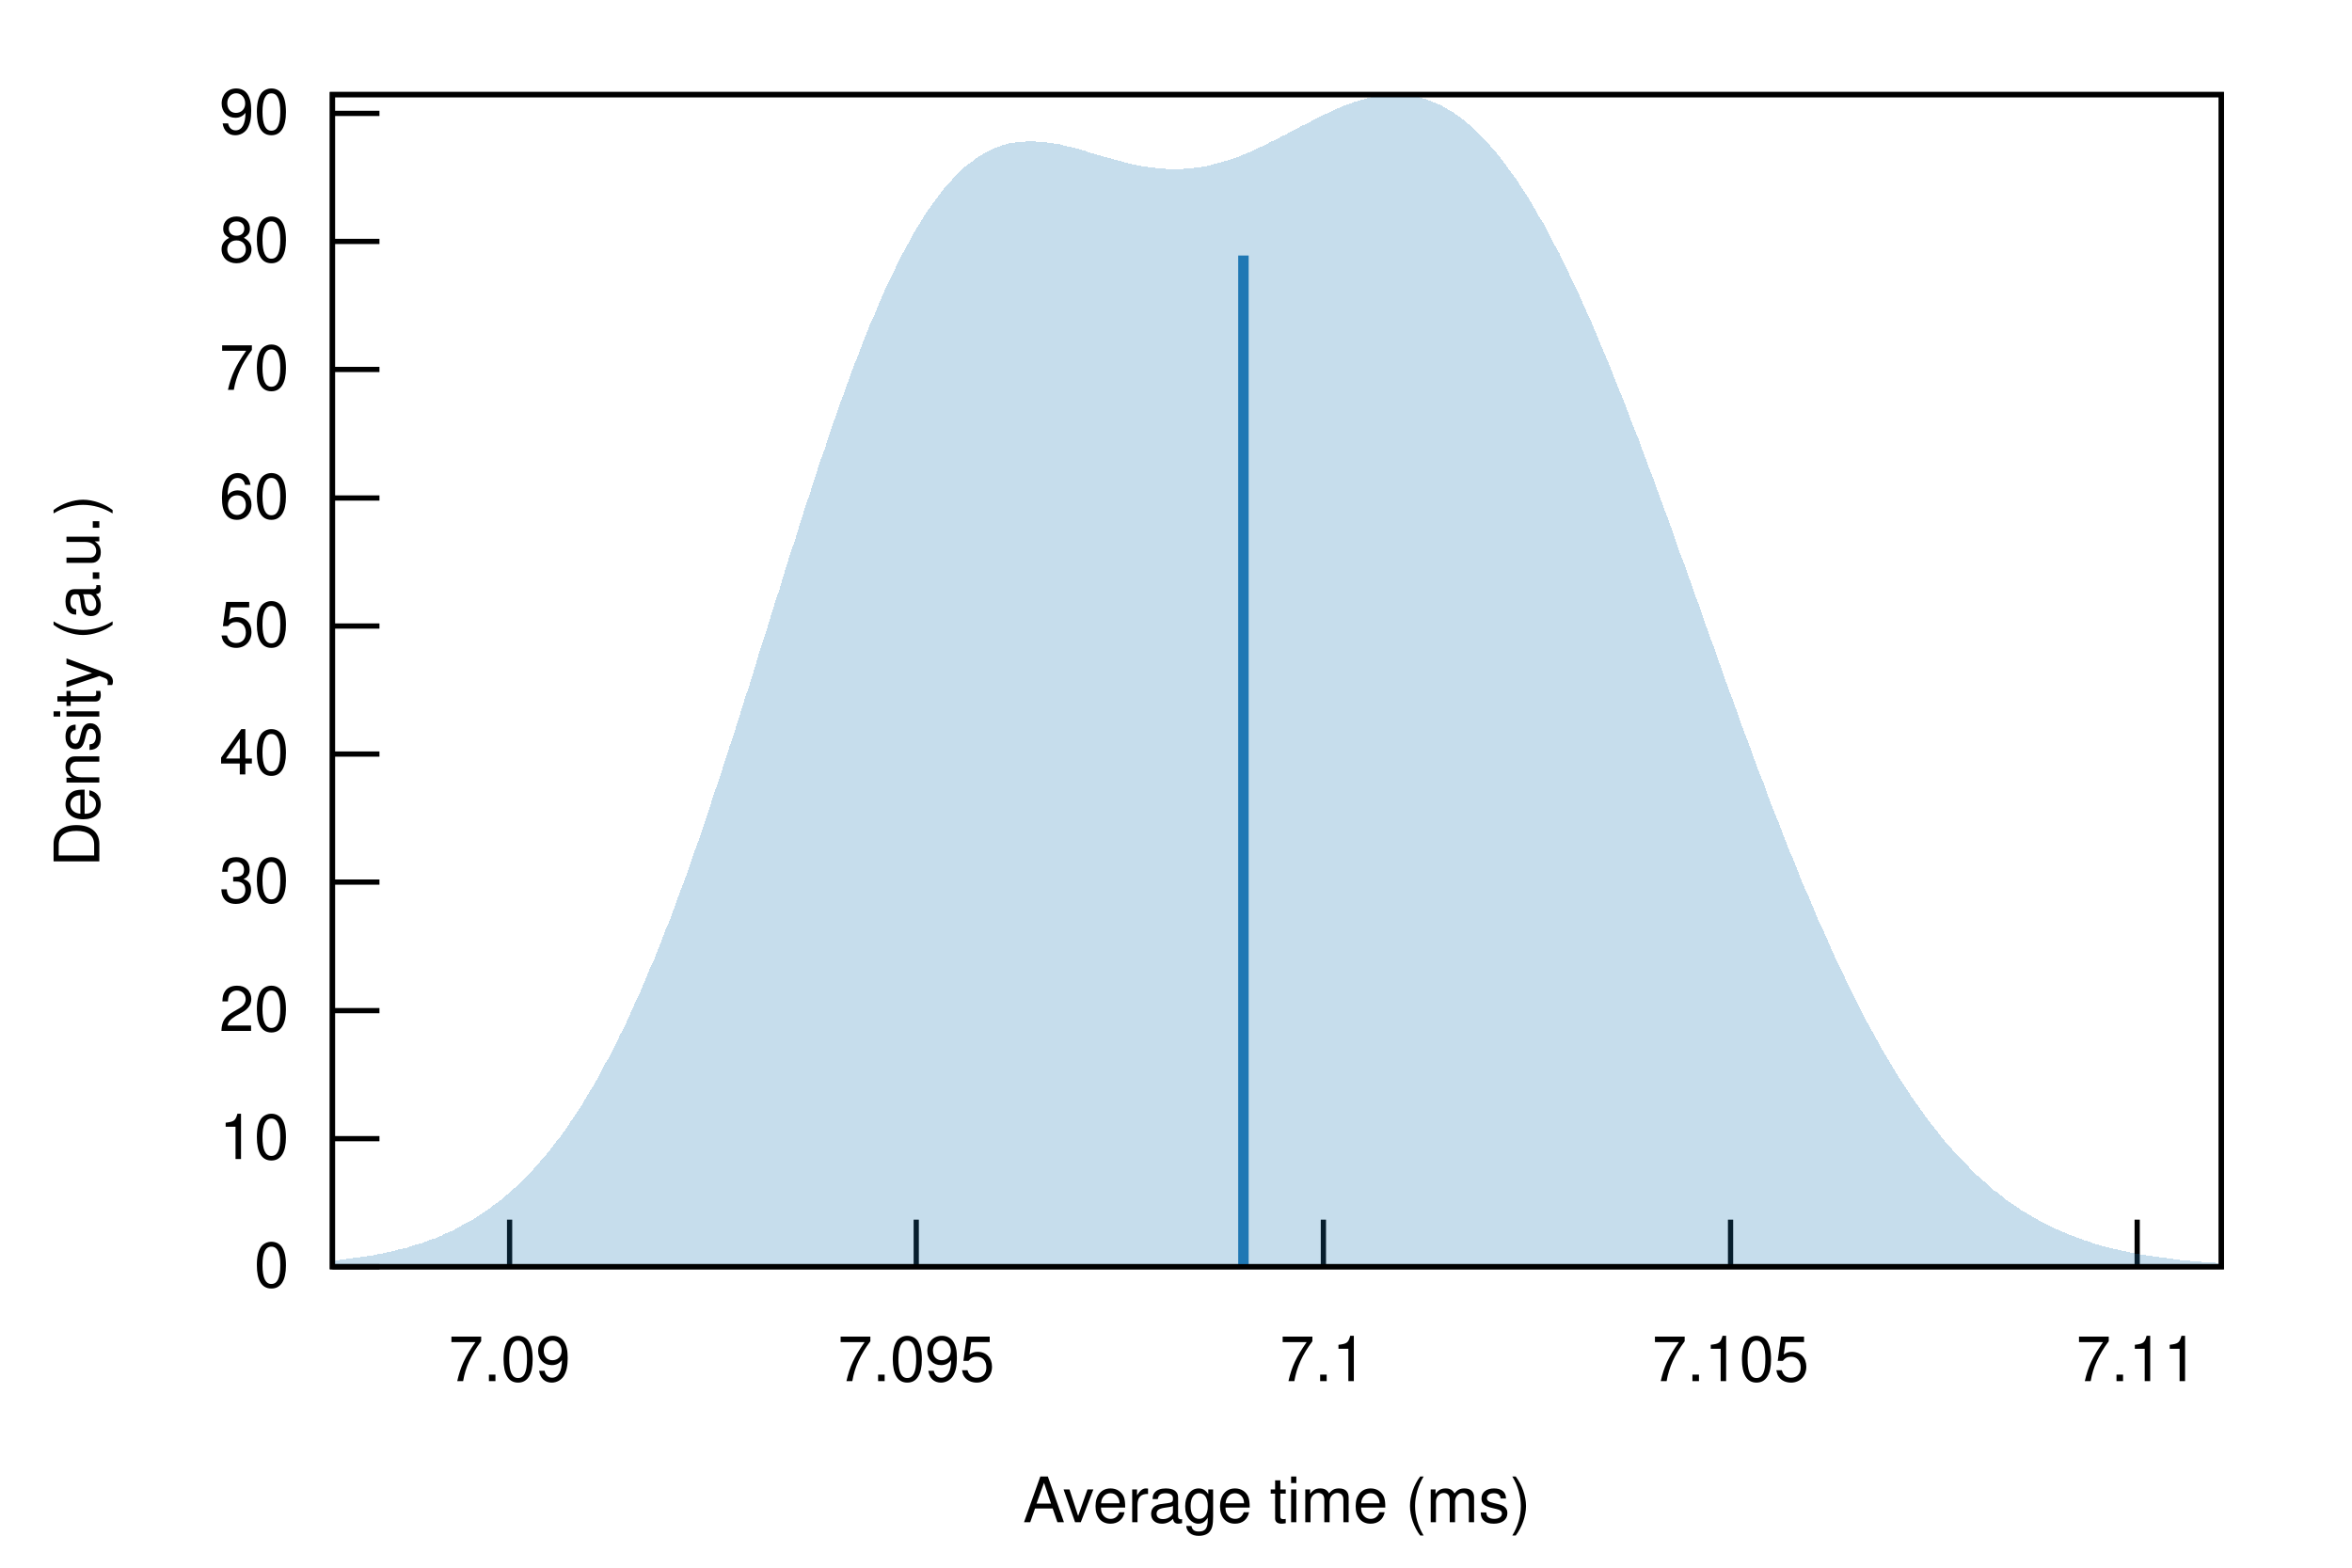
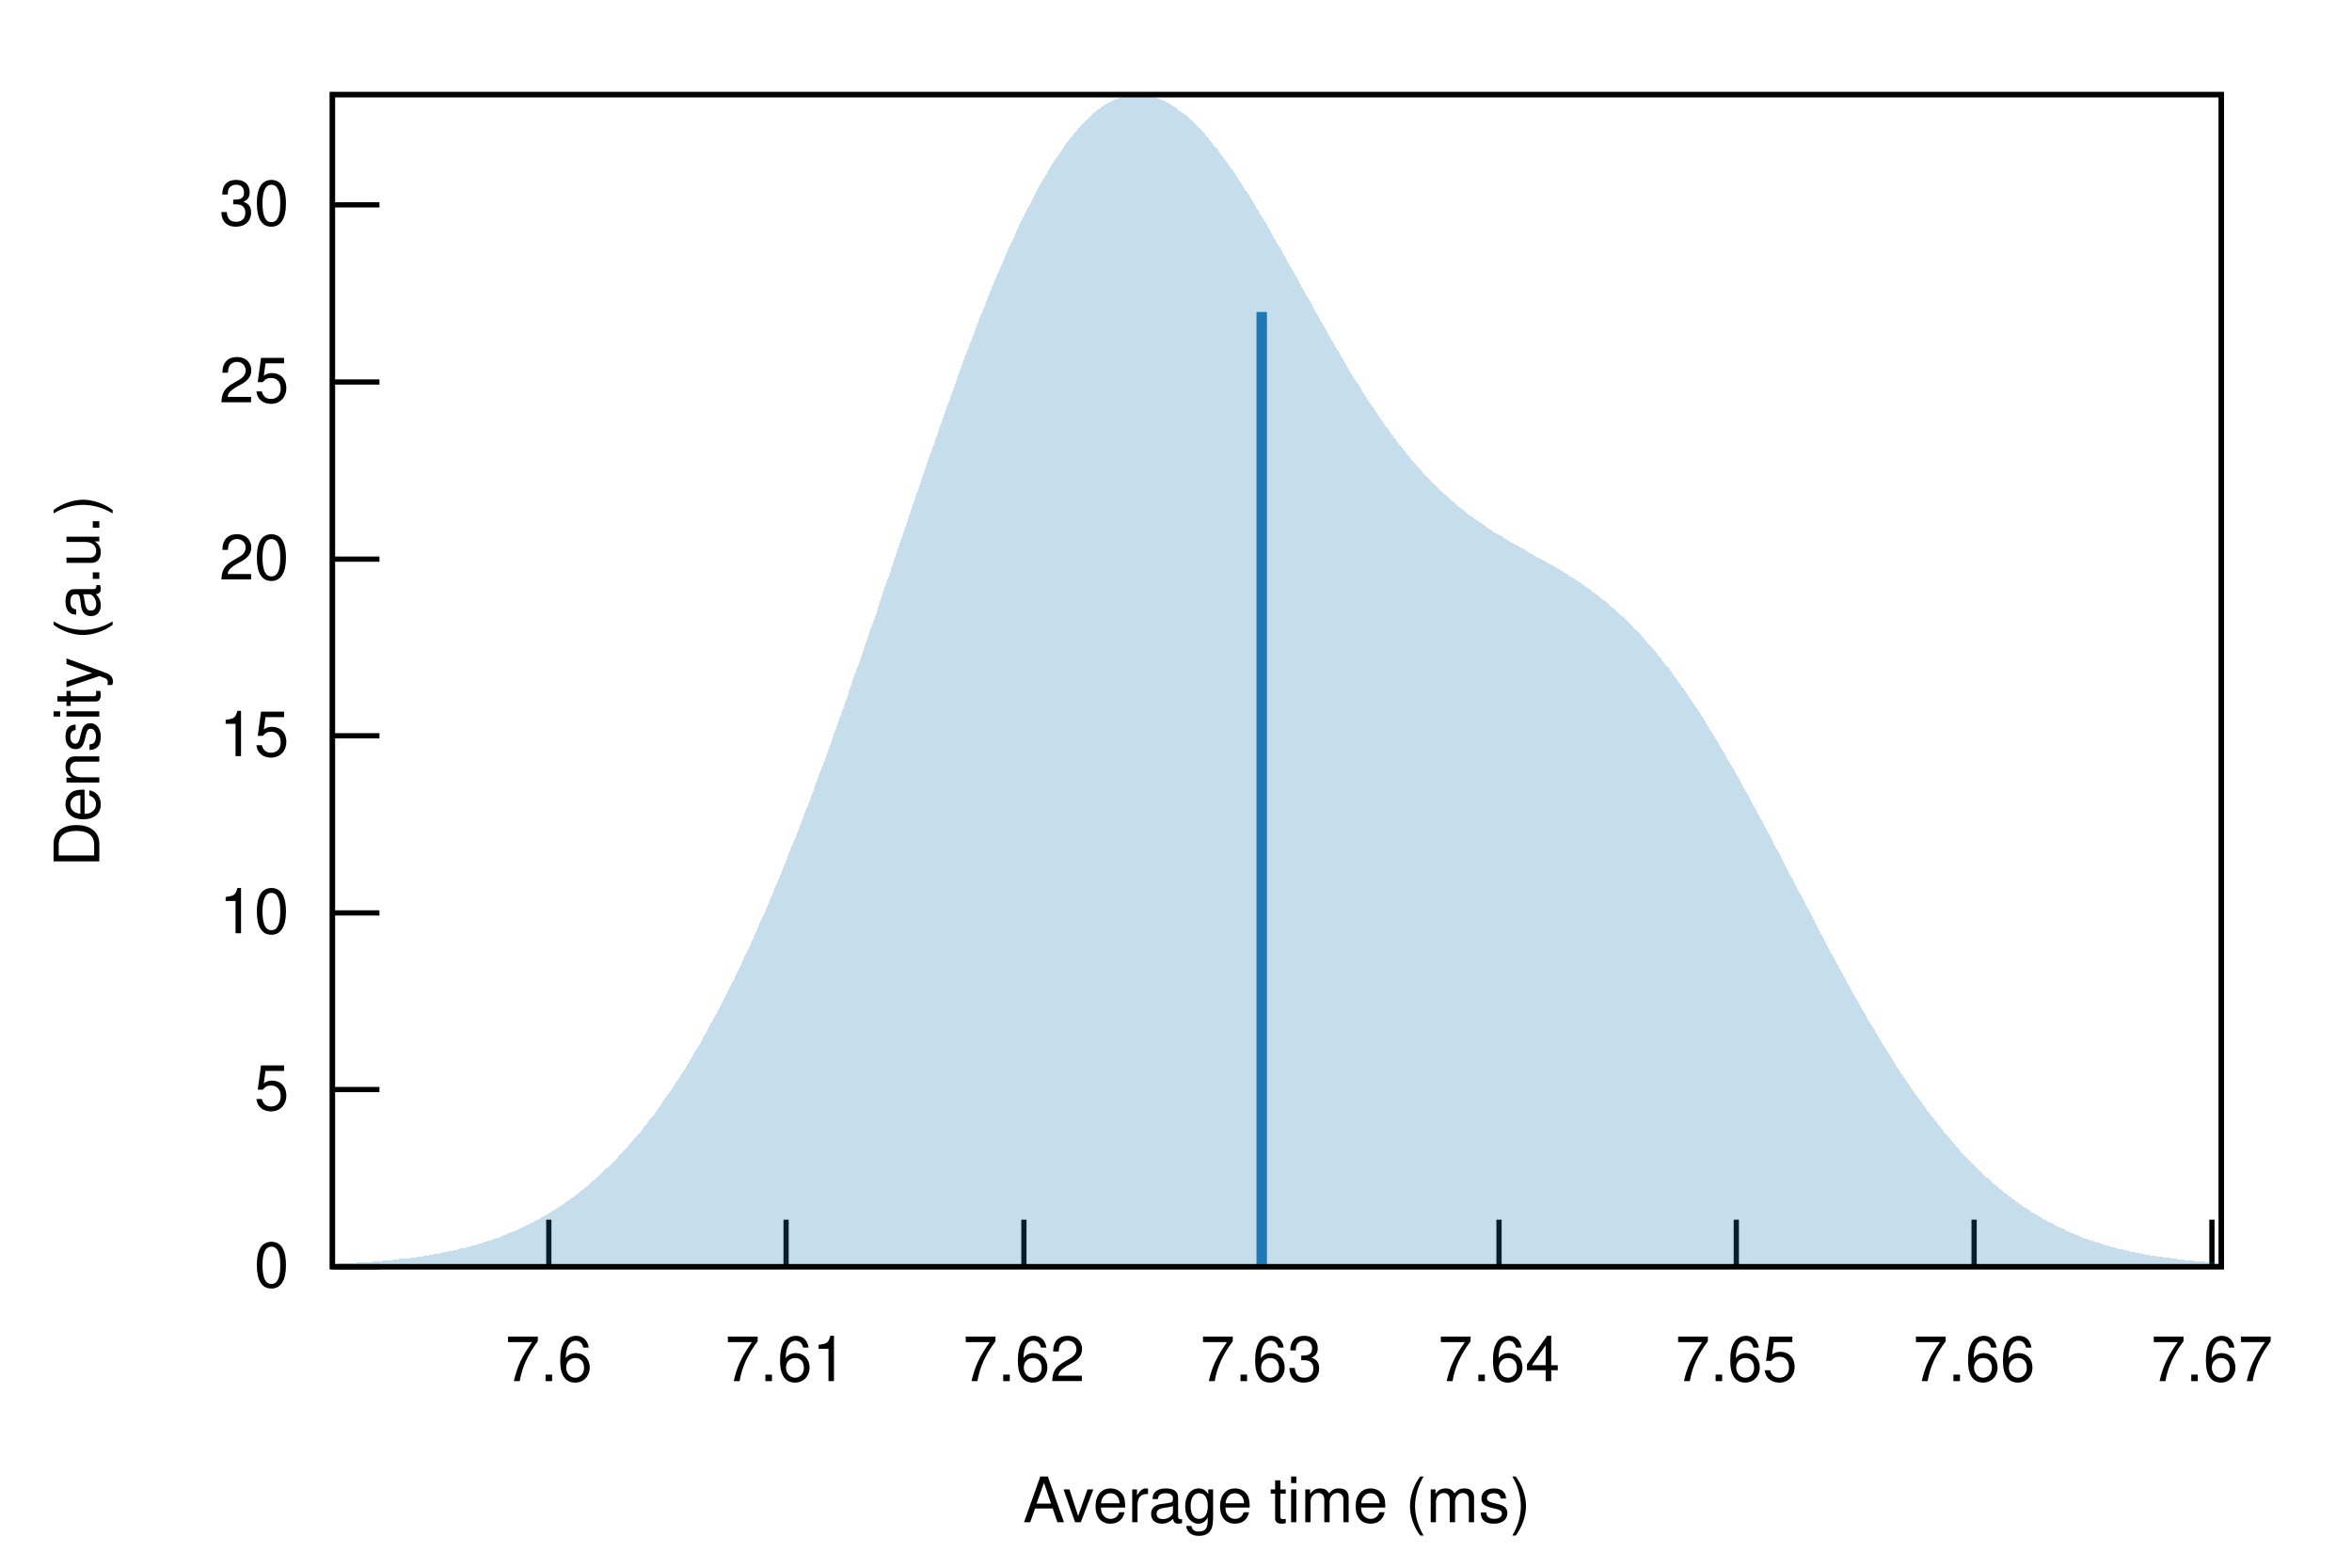
<svg xmlns="http://www.w3.org/2000/svg" xmlns:xlink="http://www.w3.org/1999/xlink" viewBox="0 0 450 300">
  <g id="gnuplot_canvas">
    <rect x="0" y="0" width="450" height="300" fill="none" />
    <defs>
      <circle id="gpDot" r="0.5" stroke-width="0.5" stroke="currentColor" />
      <path id="gpPt0" stroke-width="0.222" stroke="currentColor" d="M-1,0 h2 M0,-1 v2" />
      <path id="gpPt1" stroke-width="0.222" stroke="currentColor" d="M-1,-1 L1,1 M1,-1 L-1,1" />
      <path id="gpPt2" stroke-width="0.222" stroke="currentColor" d="M-1,0 L1,0 M0,-1 L0,1 M-1,-1 L1,1 M-1,1 L1,-1" />
      <rect id="gpPt3" stroke-width="0.222" stroke="currentColor" x="-1" y="-1" width="2" height="2" />
      <rect id="gpPt4" stroke-width="0.222" stroke="currentColor" fill="currentColor" x="-1" y="-1" width="2" height="2" />
      <circle id="gpPt5" stroke-width="0.222" stroke="currentColor" cx="0" cy="0" r="1" />
      <use xlink:href="#gpPt5" id="gpPt6" fill="currentColor" stroke="none" />
      <path id="gpPt7" stroke-width="0.222" stroke="currentColor" d="M0,-1.33 L-1.33,0.67 L1.33,0.67 z" />
      <use xlink:href="#gpPt7" id="gpPt8" fill="currentColor" stroke="none" />
      <use xlink:href="#gpPt7" id="gpPt9" stroke="currentColor" transform="rotate(180)" />
      <use xlink:href="#gpPt9" id="gpPt10" fill="currentColor" stroke="none" />
      <use xlink:href="#gpPt3" id="gpPt11" stroke="currentColor" transform="rotate(45)" />
      <use xlink:href="#gpPt11" id="gpPt12" fill="currentColor" stroke="none" />
      <path id="gpPt13" stroke-width="0.222" stroke="currentColor" d="M0,1.330 L1.265,0.411 L0.782,-1.067 L-0.782,-1.076 L-1.265,0.411 z" />
      <use xlink:href="#gpPt13" id="gpPt14" fill="currentColor" stroke="none" />
      <filter id="textbox" filterUnits="objectBoundingBox" x="0" y="0" height="1" width="1">
        <feFlood flood-color="white" flood-opacity="1" result="bgnd" />
        <feComposite in="SourceGraphic" in2="bgnd" operator="atop" />
      </filter>
      <filter id="greybox" filterUnits="objectBoundingBox" x="0" y="0" height="1" width="1">
        <feFlood flood-color="lightgrey" flood-opacity="1" result="grey" />
        <feComposite in="SourceGraphic" in2="grey" operator="atop" />
      </filter>
    </defs>
    <g fill="none" color="white" stroke="currentColor" stroke-width="1.00" stroke-linecap="butt" stroke-linejoin="miter">
</g>
    <g fill="none" color="black" stroke="currentColor" stroke-width="1.00" stroke-linecap="butt" stroke-linejoin="miter">
      <path stroke="black" d="M63.6,242.4 L72.6,242.4  " />
      <g transform="translate(55.3,246.3)" stroke="none" fill="black" font-family="Helvetica" font-size="12.00" text-anchor="end">
        <text>
          <tspan font-family="Helvetica"> 0</tspan>
        </text>
      </g>
    </g>
    <g fill="none" color="black" stroke="currentColor" stroke-width="1.00" stroke-linecap="butt" stroke-linejoin="miter">
-       <path stroke="black" d="M63.6,217.9 L72.6,217.9  " />
-       <g transform="translate(55.3,221.8)" stroke="none" fill="black" font-family="Helvetica" font-size="12.00" text-anchor="end">
+       <path stroke="black" d="M63.6,208.5 L72.6,208.5  " />
+       <g transform="translate(55.3,212.4)" stroke="none" fill="black" font-family="Helvetica" font-size="12.00" text-anchor="end">
+         <text>
+           <tspan font-family="Helvetica"> 5</tspan>
+         </text>
+       </g>
+     </g>
+     <g fill="none" color="black" stroke="currentColor" stroke-width="1.00" stroke-linecap="butt" stroke-linejoin="miter">
+       <path stroke="black" d="M63.6,174.7 L72.6,174.7  " />
+       <g transform="translate(55.3,178.6)" stroke="none" fill="black" font-family="Helvetica" font-size="12.00" text-anchor="end">
        <text>
          <tspan font-family="Helvetica"> 10</tspan>
        </text>
      </g>
    </g>
    <g fill="none" color="black" stroke="currentColor" stroke-width="1.00" stroke-linecap="butt" stroke-linejoin="miter">
-       <path stroke="black" d="M63.6,193.4 L72.6,193.4  " />
-       <g transform="translate(55.3,197.3)" stroke="none" fill="black" font-family="Helvetica" font-size="12.00" text-anchor="end">
+       <path stroke="black" d="M63.6,140.8 L72.6,140.8  " />
+       <g transform="translate(55.3,144.7)" stroke="none" fill="black" font-family="Helvetica" font-size="12.00" text-anchor="end">
+         <text>
+           <tspan font-family="Helvetica"> 15</tspan>
+         </text>
+       </g>
+     </g>
+     <g fill="none" color="black" stroke="currentColor" stroke-width="1.00" stroke-linecap="butt" stroke-linejoin="miter">
+       <path stroke="black" d="M63.6,107.0 L72.6,107.0  " />
+       <g transform="translate(55.3,110.9)" stroke="none" fill="black" font-family="Helvetica" font-size="12.00" text-anchor="end">
        <text>
          <tspan font-family="Helvetica"> 20</tspan>
        </text>
      </g>
    </g>
    <g fill="none" color="black" stroke="currentColor" stroke-width="1.00" stroke-linecap="butt" stroke-linejoin="miter">
-       <path stroke="black" d="M63.6,168.8 L72.6,168.8  " />
-       <g transform="translate(55.3,172.7)" stroke="none" fill="black" font-family="Helvetica" font-size="12.00" text-anchor="end">
+       <path stroke="black" d="M63.6,73.1 L72.6,73.1  " />
+       <g transform="translate(55.3,77.0)" stroke="none" fill="black" font-family="Helvetica" font-size="12.00" text-anchor="end">
+         <text>
+           <tspan font-family="Helvetica"> 25</tspan>
+         </text>
+       </g>
+     </g>
+     <g fill="none" color="black" stroke="currentColor" stroke-width="1.00" stroke-linecap="butt" stroke-linejoin="miter">
+       <path stroke="black" d="M63.6,39.2 L72.6,39.2  " />
+       <g transform="translate(55.3,43.1)" stroke="none" fill="black" font-family="Helvetica" font-size="12.00" text-anchor="end">
        <text>
          <tspan font-family="Helvetica"> 30</tspan>
        </text>
      </g>
    </g>
    <g fill="none" color="black" stroke="currentColor" stroke-width="1.00" stroke-linecap="butt" stroke-linejoin="miter">
-       <path stroke="black" d="M63.6,144.3 L72.6,144.3  " />
-       <g transform="translate(55.3,148.2)" stroke="none" fill="black" font-family="Helvetica" font-size="12.00" text-anchor="end">
+       <path stroke="black" d="M105.0,242.4 L105.0,233.4  " />
+       <g transform="translate(105.0,264.3)" stroke="none" fill="black" font-family="Helvetica" font-size="12.00" text-anchor="middle">
        <text>
-           <tspan font-family="Helvetica"> 40</tspan>
+           <tspan font-family="Helvetica"> 7.6</tspan>
        </text>
      </g>
    </g>
    <g fill="none" color="black" stroke="currentColor" stroke-width="1.00" stroke-linecap="butt" stroke-linejoin="miter">
-       <path stroke="black" d="M63.6,119.8 L72.6,119.8  " />
-       <g transform="translate(55.3,123.7)" stroke="none" fill="black" font-family="Helvetica" font-size="12.00" text-anchor="end">
+       <path stroke="black" d="M150.4,242.4 L150.4,233.4  " />
+       <g transform="translate(150.4,264.3)" stroke="none" fill="black" font-family="Helvetica" font-size="12.00" text-anchor="middle">
        <text>
-           <tspan font-family="Helvetica"> 50</tspan>
+           <tspan font-family="Helvetica"> 7.61</tspan>
        </text>
      </g>
    </g>
    <g fill="none" color="black" stroke="currentColor" stroke-width="1.00" stroke-linecap="butt" stroke-linejoin="miter">
-       <path stroke="black" d="M63.6,95.3 L72.6,95.3  " />
-       <g transform="translate(55.3,99.2)" stroke="none" fill="black" font-family="Helvetica" font-size="12.00" text-anchor="end">
+       <path stroke="black" d="M195.9,242.4 L195.9,233.4  " />
+       <g transform="translate(195.9,264.3)" stroke="none" fill="black" font-family="Helvetica" font-size="12.00" text-anchor="middle">
        <text>
-           <tspan font-family="Helvetica"> 60</tspan>
+           <tspan font-family="Helvetica"> 7.62</tspan>
        </text>
      </g>
    </g>
    <g fill="none" color="black" stroke="currentColor" stroke-width="1.00" stroke-linecap="butt" stroke-linejoin="miter">
-       <path stroke="black" d="M63.6,70.7 L72.6,70.7  " />
-       <g transform="translate(55.3,74.6)" stroke="none" fill="black" font-family="Helvetica" font-size="12.00" text-anchor="end">
+       <path stroke="black" d="M241.3,242.4 L241.3,233.4  " />
+       <g transform="translate(241.3,264.3)" stroke="none" fill="black" font-family="Helvetica" font-size="12.00" text-anchor="middle">
        <text>
-           <tspan font-family="Helvetica"> 70</tspan>
+           <tspan font-family="Helvetica"> 7.63</tspan>
        </text>
      </g>
    </g>
    <g fill="none" color="black" stroke="currentColor" stroke-width="1.00" stroke-linecap="butt" stroke-linejoin="miter">
-       <path stroke="black" d="M63.6,46.2 L72.6,46.2  " />
-       <g transform="translate(55.3,50.1)" stroke="none" fill="black" font-family="Helvetica" font-size="12.00" text-anchor="end">
+       <path stroke="black" d="M286.8,242.4 L286.8,233.4  " />
+       <g transform="translate(286.8,264.3)" stroke="none" fill="black" font-family="Helvetica" font-size="12.00" text-anchor="middle">
        <text>
-           <tspan font-family="Helvetica"> 80</tspan>
+           <tspan font-family="Helvetica"> 7.64</tspan>
        </text>
      </g>
    </g>
    <g fill="none" color="black" stroke="currentColor" stroke-width="1.00" stroke-linecap="butt" stroke-linejoin="miter">
-       <path stroke="black" d="M63.6,21.7 L72.6,21.7  " />
-       <g transform="translate(55.3,25.6)" stroke="none" fill="black" font-family="Helvetica" font-size="12.00" text-anchor="end">
+       <path stroke="black" d="M332.2,242.4 L332.2,233.4  " />
+       <g transform="translate(332.2,264.3)" stroke="none" fill="black" font-family="Helvetica" font-size="12.00" text-anchor="middle">
        <text>
-           <tspan font-family="Helvetica"> 90</tspan>
+           <tspan font-family="Helvetica"> 7.65</tspan>
        </text>
      </g>
    </g>
    <g fill="none" color="black" stroke="currentColor" stroke-width="1.00" stroke-linecap="butt" stroke-linejoin="miter">
-       <path stroke="black" d="M97.5,242.4 L97.5,233.4  " />
-       <g transform="translate(97.5,264.3)" stroke="none" fill="black" font-family="Helvetica" font-size="12.00" text-anchor="middle">
+       <path stroke="black" d="M377.7,242.4 L377.7,233.4  " />
+       <g transform="translate(377.7,264.3)" stroke="none" fill="black" font-family="Helvetica" font-size="12.00" text-anchor="middle">
        <text>
-           <tspan font-family="Helvetica"> 7.09</tspan>
+           <tspan font-family="Helvetica"> 7.66</tspan>
        </text>
      </g>
    </g>
    <g fill="none" color="black" stroke="currentColor" stroke-width="1.00" stroke-linecap="butt" stroke-linejoin="miter">
-       <path stroke="black" d="M175.3,242.4 L175.3,233.4  " />
-       <g transform="translate(175.3,264.3)" stroke="none" fill="black" font-family="Helvetica" font-size="12.00" text-anchor="middle">
+       <path stroke="black" d="M423.2,242.4 L423.2,233.4  " />
+       <g transform="translate(423.2,264.3)" stroke="none" fill="black" font-family="Helvetica" font-size="12.00" text-anchor="middle">
        <text>
-           <tspan font-family="Helvetica"> 7.095</tspan>
-         </text>
-       </g>
-     </g>
-     <g fill="none" color="black" stroke="currentColor" stroke-width="1.00" stroke-linecap="butt" stroke-linejoin="miter">
-       <path stroke="black" d="M253.2,242.4 L253.2,233.4  " />
-       <g transform="translate(253.2,264.3)" stroke="none" fill="black" font-family="Helvetica" font-size="12.00" text-anchor="middle">
-         <text>
-           <tspan font-family="Helvetica"> 7.1</tspan>
-         </text>
-       </g>
-     </g>
-     <g fill="none" color="black" stroke="currentColor" stroke-width="1.00" stroke-linecap="butt" stroke-linejoin="miter">
-       <path stroke="black" d="M331.1,242.4 L331.1,233.4  " />
-       <g transform="translate(331.1,264.3)" stroke="none" fill="black" font-family="Helvetica" font-size="12.00" text-anchor="middle">
-         <text>
-           <tspan font-family="Helvetica"> 7.105</tspan>
-         </text>
-       </g>
-     </g>
-     <g fill="none" color="black" stroke="currentColor" stroke-width="1.00" stroke-linecap="butt" stroke-linejoin="miter">
-       <path stroke="black" d="M408.9,242.4 L408.9,233.4  " />
-       <g transform="translate(408.9,264.3)" stroke="none" fill="black" font-family="Helvetica" font-size="12.00" text-anchor="middle">
-         <text>
-           <tspan font-family="Helvetica"> 7.11</tspan>
+           <tspan font-family="Helvetica"> 7.67</tspan>
        </text>
      </g>
    </g>
    <g fill="none" color="black" stroke="currentColor" stroke-width="1.00" stroke-linecap="butt" stroke-linejoin="miter">
</g>
    <g fill="none" color="black" stroke="currentColor" stroke-width="1.00" stroke-linecap="butt" stroke-linejoin="miter">
      <path stroke="black" d="M63.6,18.1 L63.6,242.4 L425.0,242.4 L425.0,18.1 L63.6,18.1 Z  " />
    </g>
    <g fill="none" color="black" stroke="currentColor" stroke-width="1.00" stroke-linecap="butt" stroke-linejoin="miter">
      <g transform="translate(19.0,130.3) rotate(270)" stroke="none" fill="black" font-family="Helvetica" font-size="12.00" text-anchor="middle">
        <text>
          <tspan font-family="Helvetica">Density (a.u.)</tspan>
        </text>
      </g>
    </g>
    <g fill="none" color="black" stroke="currentColor" stroke-width="1.00" stroke-linecap="butt" stroke-linejoin="miter">
      <g transform="translate(244.3,291.3)" stroke="none" fill="black" font-family="Helvetica" font-size="12.00" text-anchor="middle">
        <text>
          <tspan font-family="Helvetica">Average time (ms)</tspan>
        </text>
      </g>
    </g>
    <g fill="none" color="black" stroke="currentColor" stroke-width="1.00" stroke-linecap="butt" stroke-linejoin="miter">
</g>
    <g id="gnuplot_plot_1">
      <g fill="none" color="black" stroke="currentColor" stroke-width="1.00" stroke-linecap="butt" stroke-linejoin="miter">
        <g stroke="none" shape-rendering="crispEdges">
-           <polygon fill="rgb( 31, 120, 180)" fill-opacity="0.25" points="63.6,241.2 64.3,241.2 65.0,241.1 65.8,241.0 66.5,240.9 67.2,240.8 67.9,240.7 68.7,240.6 69.4,240.5 70.1,240.4 70.8,240.3 71.6,240.2 72.3,240.0 73.0,239.9 73.7,239.7 74.5,239.6 75.2,239.4 75.9,239.2 76.6,239.0 77.4,238.9 78.1,238.7 78.8,238.4 79.5,238.2 80.3,238.0 81.0,237.8 81.7,237.5 82.4,237.2 83.2,237.0 83.9,236.7 84.6,236.4 85.3,236.0 86.1,235.7 86.8,235.4 87.5,235.0 88.2,234.6 88.9,234.2 89.7,233.8 90.4,233.4 91.1,233.0 91.8,232.5 92.6,232.0 93.3,231.5 94.0,231.0 94.7,230.4 95.5,229.9 96.2,229.3 96.9,228.7 97.6,228.1 98.4,227.4 99.1,226.8 99.8,226.1 100.5,225.3 101.3,224.6 102.0,223.8 102.7,223.0 103.4,222.2 104.2,221.3 104.9,220.5 105.6,219.6 106.3,218.6 107.1,217.7 107.8,216.7 108.5,215.7 109.2,214.6 110.0,213.5 110.7,212.4 111.4,211.3 112.1,210.1 112.8,208.9 113.6,207.7 114.3,206.4 115.0,205.1 115.7,203.7 116.5,202.4 117.2,201.0 117.9,199.6 118.6,198.1 119.4,196.6 120.1,195.1 120.8,193.5 121.5,191.9 122.3,190.3 123.0,188.6 123.7,186.9 124.4,185.2 125.2,183.5 125.9,181.7 126.6,179.9 127.3,178.0 128.1,176.2 128.8,174.3 129.5,172.3 130.2,170.4 131.0,168.4 131.7,166.4 132.4,164.3 133.1,162.3 133.9,160.2 134.6,158.1 135.3,155.9 136.0,153.8 136.7,151.6 137.5,149.4 138.2,147.2 138.9,145.0 139.6,142.8 140.4,140.5 141.1,138.2 141.8,136.0 142.5,133.7 143.3,131.4 144.0,129.1 144.7,126.8 145.4,124.4 146.2,122.1 146.9,119.8 147.6,117.5 148.3,115.2 149.1,112.9 149.8,110.5 150.5,108.2 151.2,105.9 152.0,103.7 152.7,101.4 153.4,99.1 154.1,96.9 154.9,94.6 155.6,92.4 156.3,90.2 157.0,88.0 157.8,85.9 158.5,83.7 159.2,81.6 159.9,79.6 160.6,77.5 161.4,75.5 162.1,73.5 162.8,71.5 163.5,69.6 164.3,67.7 165.0,65.8 165.7,64.0 166.4,62.2 167.2,60.5 167.9,58.8 168.6,57.1 169.3,55.5 170.1,53.9 170.8,52.4 171.5,50.9 172.2,49.4 173.0,48.0 173.7,46.7 174.4,45.4 175.1,44.1 175.9,42.9 176.6,41.7 177.3,40.6 178.0,39.6 178.8,38.5 179.5,37.6 180.2,36.6 180.9,35.7 181.7,34.9 182.4,34.1 183.1,33.4 183.8,32.7 184.5,32.0 185.3,31.4 186.0,30.9 186.7,30.3 187.4,29.9 188.2,29.4 188.9,29.0 189.6,28.7 190.3,28.3 191.1,28.1 191.8,27.8 192.5,27.6 193.2,27.4 194.0,27.3 194.7,27.2 195.4,27.1 196.1,27.1 196.9,27.0 197.6,27.0 198.3,27.1 199.0,27.1 199.8,27.2 200.5,27.3 201.2,27.4 201.9,27.5 202.7,27.6 203.4,27.8 204.1,28.0 204.8,28.1 205.6,28.3 206.3,28.5 207.0,28.7 207.7,28.9 208.4,29.2 209.2,29.4 209.9,29.6 210.6,29.8 211.3,30.0 212.1,30.2 212.8,30.4 213.5,30.6 214.2,30.8 215.0,31.0 215.7,31.2 216.4,31.4 217.1,31.5 217.9,31.7 218.6,31.8 219.3,31.9 220.0,32.0 220.8,32.1 221.5,32.2 222.2,32.3 222.9,32.3 223.7,32.4 224.4,32.4 225.1,32.4 225.8,32.4 226.6,32.3 227.3,32.3 228.0,32.2 228.7,32.1 229.5,32.0 230.2,31.9 230.9,31.8 231.6,31.6 232.3,31.4 233.1,31.2 233.8,31.0 234.5,30.8 235.2,30.6 236.0,30.3 236.7,30.1 237.4,29.8 238.1,29.5 238.9,29.2 239.6,28.9 240.3,28.5 241.0,28.2 241.8,27.9 242.5,27.5 243.2,27.1 243.9,26.8 244.7,26.4 245.4,26.0 246.1,25.7 246.8,25.3 247.6,24.9 248.3,24.5 249.0,24.1 249.7,23.8 250.5,23.4 251.2,23.0 251.9,22.6 252.6,22.3 253.4,21.9 254.1,21.6 254.8,21.3 255.5,20.9 256.3,20.6 257.0,20.3 257.7,20.0 258.4,19.8 259.1,19.5 259.9,19.3 260.6,19.1 261.3,18.9 262.0,18.7 262.8,18.5 263.5,18.4 264.2,18.3 264.9,18.2 265.7,18.1 266.4,18.1 267.1,18.1 267.8,18.1 268.6,18.2 269.3,18.2 270.0,18.3 270.7,18.5 271.5,18.6 272.2,18.8 272.9,19.0 273.6,19.3 274.4,19.6 275.1,19.9 275.8,20.2 276.5,20.6 277.3,21.1 278.0,21.5 278.7,22.0 279.4,22.5 280.2,23.1 280.9,23.7 281.6,24.3 282.3,25.0 283.0,25.7 283.8,26.4 284.5,27.2 285.2,28.0 285.9,28.8 286.7,29.7 287.4,30.6 288.1,31.6 288.8,32.6 289.6,33.6 290.3,34.6 291.0,35.7 291.7,36.8 292.5,38.0 293.2,39.2 293.9,40.4 294.6,41.7 295.4,42.9 296.1,44.3 296.8,45.6 297.5,47.0 298.3,48.4 299.0,49.9 299.7,51.3 300.4,52.8 301.2,54.4 301.9,55.9 302.6,57.5 303.3,59.1 304.1,60.8 304.8,62.4 305.5,64.1 306.2,65.8 306.9,67.5 307.7,69.3 308.4,71.1 309.1,72.9 309.8,74.7 310.6,76.5 311.3,78.4 312.0,80.3 312.7,82.1 313.5,84.0 314.2,86.0 314.9,87.9 315.6,89.8 316.4,91.8 317.1,93.8 317.8,95.7 318.5,97.7 319.3,99.7 320.0,101.7 320.7,103.7 321.4,105.8 322.2,107.8 322.9,109.8 323.6,111.8 324.3,113.9 325.1,115.9 325.8,117.9 326.5,120.0 327.2,122.0 328.0,124.0 328.7,126.1 329.4,128.1 330.1,130.1 330.8,132.1 331.6,134.1 332.3,136.1 333.0,138.1 333.7,140.1 334.5,142.1 335.2,144.0 335.9,146.0 336.6,147.9 337.4,149.8 338.1,151.8 338.8,153.7 339.5,155.5 340.3,157.4 341.0,159.3 341.7,161.1 342.4,162.9 343.2,164.7 343.9,166.5 344.6,168.3 345.3,170.0 346.1,171.7 346.8,173.4 347.5,175.1 348.2,176.8 349.0,178.4 349.7,180.0 350.4,181.6 351.1,183.2 351.9,184.8 352.6,186.3 353.3,187.8 354.0,189.3 354.7,190.7 355.5,192.2 356.2,193.6 356.9,195.0 357.6,196.3 358.4,197.7 359.1,199.0 359.8,200.3 360.5,201.5 361.3,202.8 362.0,204.0 362.7,205.2 363.4,206.3 364.2,207.5 364.9,208.6 365.6,209.7 366.3,210.7 367.1,211.8 367.8,212.8 368.5,213.8 369.2,214.7 370.0,215.7 370.7,216.6 371.4,217.5 372.1,218.4 372.9,219.2 373.6,220.1 374.3,220.9 375.0,221.6 375.8,222.4 376.5,223.1 377.2,223.9 377.9,224.6 378.6,225.2 379.4,225.9 380.1,226.5 380.8,227.2 381.5,227.8 382.3,228.3 383.0,228.9 383.7,229.5 384.4,230.0 385.2,230.5 385.9,231.0 386.6,231.5 387.3,231.9 388.1,232.4 388.8,232.8 389.5,233.2 390.2,233.6 391.0,234.0 391.7,234.4 392.4,234.7 393.1,235.1 393.9,235.4 394.6,235.7 395.3,236.0 396.0,236.3 396.8,236.6 397.5,236.9 398.2,237.1 398.9,237.4 399.7,237.6 400.4,237.9 401.1,238.1 401.8,238.3 402.5,238.5 403.3,238.7 404.0,238.9 404.7,239.0 405.4,239.2 406.2,239.4 406.9,239.5 407.6,239.7 408.3,239.8 409.1,240.0 409.8,240.1 410.5,240.2 411.2,240.3 412.0,240.4 412.7,240.5 413.4,240.6 414.1,240.7 414.9,240.8 415.6,240.9 416.3,241.0 417.0,241.1 417.8,241.2 418.5,241.2 419.2,241.3 419.9,241.4 420.7,241.4 421.4,241.5 422.1,241.5 422.8,241.6 423.6,241.6 424.3,241.7 425.0,241.7 425.0,242.4 424.3,242.4 423.6,242.4 422.8,242.4 422.1,242.4 421.4,242.4 420.7,242.4 419.9,242.4 419.2,242.4 418.5,242.4 417.8,242.4 417.0,242.4 416.3,242.4 415.6,242.4 414.9,242.4 414.1,242.4 413.4,242.4 412.7,242.4 412.0,242.4 411.2,242.4 410.5,242.4 409.8,242.4 409.1,242.4 408.3,242.4 407.6,242.4 406.9,242.4 406.2,242.4 405.4,242.4 404.7,242.4 404.0,242.4 403.3,242.4 402.5,242.4 401.8,242.4 401.1,242.4 400.4,242.4 399.7,242.4 398.9,242.4 398.2,242.4 397.5,242.4 396.8,242.4 396.0,242.4 395.3,242.4 394.6,242.4 393.9,242.4 393.1,242.4 392.4,242.4 391.7,242.4 391.0,242.4 390.2,242.4 389.5,242.4 388.8,242.4 388.1,242.4 387.3,242.4 386.6,242.4 385.9,242.4 385.2,242.4 384.4,242.4 383.7,242.4 383.0,242.4 382.3,242.4 381.5,242.4 380.8,242.4 380.1,242.4 379.4,242.4 378.6,242.4 377.9,242.4 377.2,242.4 376.5,242.4 375.8,242.4 375.0,242.4 374.3,242.4 373.6,242.4 372.9,242.4 372.1,242.4 371.4,242.4 370.7,242.4 370.0,242.4 369.2,242.4 368.5,242.4 367.8,242.4 367.1,242.4 366.3,242.4 365.6,242.4 364.9,242.4 364.2,242.4 363.4,242.4 362.7,242.4 362.0,242.4 361.3,242.4 360.5,242.4 359.8,242.4 359.1,242.4 358.4,242.4 357.6,242.4 356.9,242.4 356.2,242.4 355.5,242.4 354.7,242.4 354.0,242.4 353.3,242.4 352.6,242.4 351.9,242.4 351.1,242.4 350.4,242.4 349.7,242.4 349.0,242.4 348.2,242.4 347.5,242.4 346.8,242.4 346.1,242.4 345.3,242.4 344.6,242.4 343.9,242.4 343.2,242.4 342.4,242.4 341.7,242.4 341.0,242.4 340.3,242.4 339.5,242.4 338.8,242.4 338.1,242.4 337.4,242.4 336.6,242.4 335.9,242.4 335.2,242.4 334.5,242.4 333.7,242.4 333.0,242.4 332.3,242.4 331.6,242.4 330.8,242.4 330.1,242.4 329.4,242.4 328.7,242.4 328.0,242.4 327.2,242.4 326.5,242.4 325.8,242.4 325.1,242.4 324.3,242.4 323.6,242.4 322.9,242.4 322.2,242.4 321.4,242.4 320.7,242.4 320.0,242.4 319.3,242.4 318.5,242.4 317.8,242.4 317.1,242.4 316.4,242.4 315.6,242.4 314.9,242.4 314.2,242.4 313.5,242.4 312.7,242.4 312.0,242.4 311.3,242.4 310.6,242.4 309.8,242.4 309.1,242.4 308.4,242.4 307.7,242.4 306.9,242.4 306.2,242.4 305.5,242.4 304.8,242.4 304.1,242.4 303.3,242.4 302.6,242.4 301.9,242.4 301.2,242.4 300.4,242.4 299.7,242.4 299.0,242.4 298.3,242.4 297.5,242.4 296.8,242.4 296.1,242.4 295.4,242.4 294.6,242.4 293.9,242.4 293.2,242.4 292.5,242.4 291.7,242.4 291.0,242.4 290.3,242.4 289.6,242.4 288.8,242.4 288.1,242.4 287.4,242.4 286.7,242.4 285.9,242.4 285.2,242.4 284.5,242.4 283.8,242.4 283.0,242.4 282.3,242.4 281.6,242.4 280.9,242.4 280.2,242.4 279.4,242.4 278.7,242.4 278.0,242.4 277.3,242.4 276.5,242.4 275.8,242.4 275.1,242.4 274.4,242.4 273.6,242.4 272.9,242.4 272.2,242.4 271.5,242.4 270.7,242.4 270.0,242.4 269.3,242.4 268.6,242.4 267.8,242.4 267.1,242.4 266.4,242.4 265.7,242.4 264.9,242.4 264.2,242.4 263.5,242.4 262.8,242.4 262.0,242.4 261.3,242.4 260.6,242.4 259.9,242.4 259.1,242.4 258.4,242.4 257.7,242.4 257.0,242.4 256.3,242.4 255.5,242.4 254.8,242.4 254.1,242.4 253.4,242.4 252.6,242.4 251.9,242.4 251.2,242.4 250.5,242.4 249.7,242.4 249.0,242.4 248.3,242.4 247.6,242.4 246.8,242.4 246.1,242.4 245.4,242.4 244.7,242.4 243.9,242.4 243.2,242.4 242.5,242.4 241.8,242.4 241.0,242.4 240.3,242.4 239.6,242.4 238.9,242.4 238.1,242.4 237.4,242.4 236.7,242.4 236.0,242.4 235.2,242.4 234.5,242.4 233.8,242.4 233.1,242.4 232.3,242.4 231.6,242.4 230.9,242.4 230.2,242.4 229.5,242.4 228.7,242.4 228.0,242.4 227.3,242.4 226.6,242.4 225.8,242.4 225.1,242.4 224.4,242.4 223.7,242.4 222.9,242.4 222.2,242.4 221.5,242.4 220.8,242.4 220.0,242.4 219.3,242.4 218.6,242.4 217.9,242.4 217.1,242.4 216.4,242.4 215.7,242.4 215.0,242.4 214.2,242.4 213.5,242.4 212.8,242.4 212.1,242.4 211.3,242.4 210.6,242.4 209.9,242.4 209.2,242.4 208.4,242.4 207.7,242.4 207.0,242.4 206.3,242.4 205.6,242.4 204.8,242.4 204.1,242.4 203.4,242.4 202.7,242.4 201.9,242.4 201.2,242.4 200.5,242.4 199.8,242.4 199.0,242.4 198.3,242.4 197.6,242.4 196.9,242.4 196.1,242.4 195.4,242.4 194.7,242.4 194.0,242.4 193.2,242.4 192.5,242.4 191.8,242.4 191.1,242.4 190.3,242.4 189.6,242.4 188.9,242.4 188.2,242.4 187.4,242.4 186.7,242.4 186.0,242.4 185.3,242.4 184.5,242.4 183.8,242.4 183.1,242.4 182.4,242.4 181.7,242.4 180.9,242.4 180.2,242.4 179.5,242.4 178.8,242.4 178.0,242.4 177.3,242.4 176.6,242.4 175.9,242.4 175.1,242.4 174.4,242.4 173.7,242.4 173.0,242.4 172.2,242.4 171.5,242.4 170.8,242.4 170.1,242.4 169.3,242.4 168.6,242.4 167.9,242.4 167.2,242.4 166.4,242.4 165.7,242.4 165.0,242.4 164.3,242.4 163.5,242.4 162.8,242.4 162.1,242.4 161.4,242.4 160.6,242.4 159.9,242.4 159.2,242.4 158.5,242.4 157.8,242.4 157.0,242.4 156.3,242.4 155.6,242.4 154.9,242.4 154.1,242.4 153.4,242.4 152.7,242.4 152.0,242.4 151.2,242.4 150.5,242.4 149.8,242.4 149.1,242.4 148.3,242.4 147.6,242.4 146.9,242.4 146.2,242.4 145.4,242.4 144.7,242.4 144.0,242.4 143.3,242.4 142.5,242.4 141.8,242.4 141.1,242.4 140.4,242.4 139.6,242.4 138.9,242.4 138.2,242.4 137.5,242.4 136.7,242.4 136.0,242.4 135.3,242.4 134.6,242.4 133.9,242.4 133.1,242.4 132.4,242.4 131.7,242.4 131.0,242.4 130.2,242.4 129.5,242.4 128.8,242.4 128.1,242.4 127.3,242.4 126.6,242.4 125.9,242.4 125.2,242.4 124.4,242.4 123.7,242.4 123.0,242.4 122.3,242.4 121.5,242.4 120.8,242.4 120.1,242.4 119.4,242.4 118.6,242.4 117.9,242.4 117.2,242.4 116.5,242.4 115.7,242.4 115.0,242.4 114.3,242.4 113.6,242.4 112.8,242.4 112.1,242.4 111.4,242.4 110.7,242.4 110.0,242.4 109.2,242.4 108.5,242.4 107.8,242.4 107.1,242.4 106.3,242.4 105.6,242.4 104.9,242.4 104.2,242.4 103.4,242.4 102.7,242.4 102.0,242.4 101.3,242.4 100.5,242.4 99.8,242.4 99.1,242.4 98.4,242.4 97.6,242.4 96.9,242.4 96.2,242.4 95.5,242.4 94.7,242.4 94.0,242.4 93.3,242.4 92.6,242.4 91.8,242.4 91.1,242.4 90.4,242.4 89.7,242.4 88.9,242.4 88.2,242.4 87.5,242.4 86.8,242.4 86.1,242.4 85.3,242.4 84.6,242.4 83.9,242.4 83.2,242.4 82.4,242.4 81.7,242.4 81.0,242.4 80.3,242.4 79.5,242.4 78.8,242.4 78.1,242.4 77.4,242.4 76.6,242.4 75.9,242.4 75.2,242.4 74.5,242.4 73.7,242.4 73.0,242.4 72.3,242.4 71.6,242.4 70.8,242.4 70.1,242.4 69.4,242.4 68.7,242.4 67.9,242.4 67.2,242.4 66.5,242.4 65.8,242.4 65.0,242.4 64.3,242.4 63.6,242.4 " />
+           <polygon fill="rgb( 31, 120, 180)" fill-opacity="0.25" points="63.6,241.9 64.3,241.9 65.0,241.8 65.8,241.8 66.5,241.8 67.2,241.7 67.9,241.7 68.7,241.6 69.4,241.6 70.1,241.5 70.8,241.5 71.6,241.4 72.3,241.4 73.0,241.3 73.7,241.2 74.5,241.2 75.2,241.1 75.9,241.0 76.6,240.9 77.4,240.9 78.1,240.8 78.8,240.7 79.5,240.6 80.3,240.5 81.0,240.4 81.7,240.3 82.4,240.1 83.2,240.0 83.9,239.9 84.6,239.7 85.3,239.6 86.1,239.4 86.8,239.3 87.5,239.1 88.2,238.9 88.9,238.8 89.7,238.6 90.4,238.4 91.1,238.2 91.8,238.0 92.6,237.7 93.3,237.5 94.0,237.3 94.7,237.0 95.5,236.8 96.2,236.5 96.9,236.2 97.6,235.9 98.4,235.6 99.1,235.3 99.8,234.9 100.5,234.6 101.3,234.2 102.0,233.9 102.7,233.5 103.4,233.1 104.2,232.7 104.9,232.3 105.6,231.8 106.3,231.4 107.1,230.9 107.8,230.4 108.5,229.9 109.2,229.4 110.0,228.9 110.7,228.3 111.4,227.7 112.1,227.2 112.8,226.5 113.6,225.9 114.3,225.3 115.0,224.6 115.7,223.9 116.5,223.2 117.2,222.5 117.9,221.8 118.6,221.0 119.4,220.2 120.1,219.4 120.8,218.6 121.5,217.7 122.3,216.9 123.0,216.0 123.7,215.1 124.4,214.1 125.2,213.2 125.9,212.2 126.6,211.2 127.3,210.1 128.1,209.1 128.8,208.0 129.5,206.9 130.2,205.8 131.0,204.6 131.7,203.5 132.4,202.3 133.1,201.0 133.9,199.8 134.6,198.5 135.3,197.2 136.0,195.9 136.7,194.6 137.5,193.2 138.2,191.8 138.9,190.4 139.6,188.9 140.4,187.5 141.1,186.0 141.8,184.5 142.5,182.9 143.3,181.4 144.0,179.8 144.7,178.2 145.4,176.5 146.2,174.9 146.9,173.2 147.6,171.5 148.3,169.8 149.1,168.0 149.8,166.2 150.5,164.5 151.2,162.6 152.0,160.8 152.7,159.0 153.4,157.1 154.1,155.2 154.9,153.3 155.6,151.4 156.3,149.4 157.0,147.5 157.8,145.5 158.5,143.5 159.2,141.5 159.9,139.5 160.6,137.5 161.4,135.4 162.1,133.4 162.8,131.3 163.5,129.2 164.3,127.1 165.0,125.0 165.7,122.9 166.4,120.8 167.2,118.7 167.9,116.6 168.6,114.4 169.3,112.3 170.1,110.2 170.8,108.0 171.5,105.9 172.2,103.8 173.0,101.6 173.7,99.5 174.4,97.4 175.1,95.2 175.9,93.1 176.6,91.0 177.3,88.9 178.0,86.8 178.8,84.7 179.5,82.6 180.2,80.6 180.9,78.5 181.7,76.5 182.4,74.5 183.1,72.5 183.8,70.5 184.5,68.5 185.3,66.6 186.0,64.7 186.7,62.8 187.4,60.9 188.2,59.1 188.9,57.2 189.6,55.5 190.3,53.7 191.1,52.0 191.8,50.3 192.5,48.6 193.2,47.0 194.0,45.4 194.7,43.8 195.4,42.3 196.1,40.8 196.9,39.4 197.6,38.0 198.3,36.6 199.0,35.3 199.8,34.0 200.5,32.8 201.2,31.6 201.9,30.5 202.7,29.4 203.4,28.3 204.1,27.3 204.8,26.4 205.6,25.5 206.3,24.6 207.0,23.8 207.7,23.1 208.4,22.4 209.2,21.7 209.9,21.1 210.6,20.6 211.3,20.1 212.1,19.7 212.8,19.3 213.5,19.0 214.2,18.7 215.0,18.5 215.7,18.3 216.4,18.2 217.1,18.1 217.9,18.1 218.6,18.1 219.3,18.2 220.0,18.4 220.8,18.6 221.5,18.8 222.2,19.1 222.9,19.4 223.7,19.8 224.4,20.3 225.1,20.7 225.8,21.3 226.6,21.8 227.3,22.4 228.0,23.1 228.7,23.8 229.5,24.5 230.2,25.3 230.9,26.1 231.6,27.0 232.3,27.9 233.1,28.8 233.8,29.8 234.5,30.7 235.2,31.8 236.0,32.8 236.7,33.9 237.4,35.0 238.1,36.1 238.9,37.2 239.6,38.4 240.3,39.6 241.0,40.8 241.8,42.0 242.5,43.3 243.2,44.5 243.9,45.8 244.7,47.1 245.4,48.3 246.1,49.6 246.8,50.9 247.6,52.2 248.3,53.5 249.0,54.8 249.7,56.1 250.5,57.4 251.2,58.7 251.9,60.0 252.6,61.3 253.4,62.6 254.1,63.9 254.8,65.1 255.5,66.4 256.3,67.6 257.0,68.9 257.7,70.1 258.4,71.3 259.1,72.5 259.9,73.6 260.6,74.8 261.3,75.9 262.0,77.0 262.8,78.1 263.5,79.2 264.2,80.2 264.9,81.3 265.7,82.3 266.4,83.3 267.1,84.2 267.8,85.2 268.6,86.1 269.3,87.0 270.0,87.9 270.7,88.7 271.5,89.6 272.2,90.4 272.9,91.1 273.6,91.9 274.4,92.6 275.1,93.4 275.8,94.1 276.5,94.7 277.3,95.4 278.0,96.0 278.7,96.6 279.4,97.2 280.2,97.8 280.9,98.4 281.6,98.9 282.3,99.4 283.0,99.9 283.8,100.4 284.5,100.9 285.2,101.4 285.9,101.9 286.7,102.3 287.4,102.7 288.1,103.2 288.8,103.6 289.6,104.0 290.3,104.4 291.0,104.8 291.7,105.2 292.5,105.7 293.2,106.1 293.9,106.5 294.6,106.9 295.4,107.3 296.1,107.7 296.8,108.1 297.5,108.5 298.3,108.9 299.0,109.4 299.7,109.8 300.4,110.3 301.2,110.7 301.9,111.2 302.6,111.7 303.3,112.2 304.1,112.7 304.8,113.3 305.5,113.8 306.2,114.4 306.9,114.9 307.7,115.5 308.4,116.2 309.1,116.8 309.8,117.5 310.6,118.1 311.3,118.8 312.0,119.5 312.7,120.3 313.5,121.0 314.2,121.8 314.9,122.6 315.6,123.5 316.4,124.3 317.1,125.2 317.8,126.1 318.5,127.0 319.3,127.9 320.0,128.9 320.7,129.9 321.4,130.9 322.2,131.9 322.9,133.0 323.6,134.0 324.3,135.1 325.1,136.2 325.8,137.4 326.5,138.5 327.2,139.7 328.0,140.9 328.7,142.1 329.4,143.3 330.1,144.5 330.8,145.8 331.6,147.0 332.3,148.3 333.0,149.6 333.7,150.9 334.5,152.2 335.2,153.6 335.9,154.9 336.6,156.3 337.4,157.6 338.1,159.0 338.8,160.3 339.5,161.7 340.3,163.1 341.0,164.5 341.7,165.9 342.4,167.3 343.2,168.7 343.9,170.1 344.6,171.4 345.3,172.8 346.1,174.2 346.8,175.6 347.5,177.0 348.2,178.4 349.0,179.7 349.7,181.1 350.4,182.5 351.1,183.8 351.9,185.2 352.6,186.5 353.3,187.8 354.0,189.1 354.7,190.4 355.5,191.7 356.2,193.0 356.9,194.2 357.6,195.5 358.4,196.7 359.1,197.9 359.8,199.1 360.5,200.3 361.3,201.5 362.0,202.6 362.7,203.8 363.4,204.9 364.2,206.0 364.9,207.1 365.6,208.1 366.3,209.2 367.1,210.2 367.8,211.2 368.5,212.2 369.2,213.1 370.0,214.1 370.7,215.0 371.4,215.9 372.1,216.8 372.9,217.7 373.6,218.5 374.3,219.4 375.0,220.2 375.8,221.0 376.5,221.7 377.2,222.5 377.9,223.2 378.6,223.9 379.4,224.6 380.1,225.3 380.8,225.9 381.5,226.6 382.3,227.2 383.0,227.8 383.7,228.4 384.4,228.9 385.2,229.5 385.9,230.0 386.6,230.5 387.3,231.0 388.1,231.5 388.8,232.0 389.5,232.4 390.2,232.8 391.0,233.3 391.7,233.7 392.4,234.0 393.1,234.4 393.9,234.8 394.6,235.1 395.3,235.5 396.0,235.8 396.8,236.1 397.5,236.4 398.2,236.7 398.9,237.0 399.7,237.2 400.4,237.5 401.1,237.7 401.8,237.9 402.5,238.2 403.3,238.4 404.0,238.6 404.7,238.8 405.4,239.0 406.2,239.1 406.9,239.3 407.6,239.5 408.3,239.6 409.1,239.8 409.8,239.9 410.5,240.1 411.2,240.2 412.0,240.3 412.7,240.4 413.4,240.5 414.1,240.6 414.9,240.7 415.6,240.8 416.3,240.9 417.0,241.0 417.8,241.1 418.5,241.2 419.2,241.2 419.9,241.3 420.7,241.4 421.4,241.4 422.1,241.5 422.8,241.5 423.6,241.6 424.3,241.7 425.0,241.7 425.0,242.4 424.3,242.4 423.6,242.4 422.8,242.4 422.1,242.4 421.4,242.4 420.7,242.4 419.9,242.4 419.2,242.4 418.5,242.4 417.8,242.4 417.0,242.4 416.3,242.4 415.6,242.4 414.9,242.4 414.1,242.4 413.4,242.4 412.7,242.4 412.0,242.4 411.2,242.4 410.5,242.4 409.8,242.4 409.1,242.4 408.3,242.4 407.6,242.4 406.9,242.4 406.2,242.4 405.4,242.4 404.7,242.4 404.0,242.4 403.3,242.4 402.5,242.4 401.8,242.4 401.1,242.4 400.4,242.4 399.7,242.4 398.9,242.4 398.2,242.4 397.5,242.4 396.8,242.4 396.0,242.4 395.3,242.4 394.6,242.4 393.9,242.4 393.1,242.4 392.4,242.4 391.7,242.4 391.0,242.4 390.2,242.4 389.5,242.4 388.8,242.4 388.1,242.4 387.3,242.4 386.6,242.4 385.9,242.4 385.2,242.4 384.4,242.4 383.7,242.4 383.0,242.4 382.3,242.4 381.5,242.4 380.8,242.4 380.1,242.4 379.4,242.4 378.6,242.4 377.9,242.4 377.2,242.4 376.5,242.4 375.8,242.4 375.0,242.4 374.3,242.4 373.6,242.4 372.9,242.4 372.1,242.4 371.4,242.4 370.7,242.4 370.0,242.4 369.2,242.4 368.5,242.4 367.8,242.4 367.1,242.4 366.3,242.4 365.6,242.4 364.9,242.4 364.2,242.4 363.4,242.4 362.7,242.4 362.0,242.4 361.3,242.4 360.5,242.4 359.8,242.4 359.1,242.4 358.4,242.4 357.6,242.4 356.9,242.4 356.2,242.4 355.5,242.4 354.7,242.4 354.0,242.4 353.3,242.4 352.6,242.4 351.9,242.4 351.1,242.4 350.4,242.4 349.7,242.4 349.0,242.4 348.2,242.4 347.5,242.4 346.8,242.4 346.1,242.4 345.3,242.4 344.6,242.4 343.9,242.4 343.2,242.4 342.4,242.4 341.7,242.4 341.0,242.4 340.3,242.4 339.5,242.4 338.8,242.4 338.1,242.4 337.4,242.4 336.6,242.4 335.9,242.4 335.2,242.4 334.5,242.4 333.7,242.4 333.0,242.4 332.3,242.4 331.6,242.4 330.8,242.4 330.1,242.4 329.4,242.4 328.7,242.4 328.0,242.4 327.2,242.4 326.5,242.4 325.8,242.4 325.1,242.4 324.3,242.4 323.6,242.4 322.9,242.4 322.2,242.4 321.4,242.4 320.7,242.4 320.0,242.4 319.3,242.4 318.5,242.4 317.8,242.4 317.1,242.4 316.4,242.4 315.6,242.4 314.9,242.4 314.2,242.4 313.5,242.4 312.7,242.4 312.0,242.4 311.3,242.4 310.6,242.4 309.8,242.4 309.1,242.4 308.4,242.4 307.7,242.4 306.9,242.4 306.2,242.4 305.5,242.4 304.8,242.4 304.1,242.4 303.3,242.4 302.6,242.4 301.9,242.4 301.2,242.4 300.4,242.4 299.7,242.4 299.0,242.4 298.3,242.4 297.5,242.4 296.8,242.4 296.1,242.4 295.4,242.4 294.6,242.4 293.9,242.4 293.2,242.4 292.5,242.4 291.7,242.4 291.0,242.4 290.3,242.4 289.6,242.4 288.8,242.4 288.1,242.4 287.4,242.4 286.7,242.4 285.9,242.4 285.2,242.4 284.5,242.4 283.8,242.4 283.0,242.4 282.3,242.4 281.6,242.4 280.9,242.4 280.2,242.4 279.4,242.4 278.7,242.4 278.0,242.4 277.3,242.4 276.5,242.4 275.8,242.4 275.1,242.4 274.4,242.4 273.6,242.4 272.9,242.4 272.2,242.4 271.5,242.4 270.7,242.4 270.0,242.4 269.3,242.4 268.6,242.4 267.8,242.4 267.1,242.4 266.4,242.4 265.7,242.4 264.9,242.4 264.2,242.4 263.5,242.4 262.8,242.4 262.0,242.4 261.3,242.4 260.6,242.4 259.9,242.4 259.1,242.4 258.4,242.4 257.7,242.4 257.0,242.4 256.3,242.4 255.5,242.4 254.8,242.4 254.1,242.4 253.4,242.4 252.6,242.4 251.9,242.4 251.2,242.4 250.5,242.4 249.7,242.4 249.0,242.4 248.3,242.4 247.6,242.4 246.8,242.4 246.1,242.4 245.4,242.4 244.7,242.4 243.9,242.4 243.2,242.4 242.5,242.4 241.8,242.4 241.0,242.4 240.3,242.4 239.6,242.4 238.9,242.4 238.1,242.4 237.4,242.4 236.7,242.4 236.0,242.4 235.2,242.4 234.5,242.4 233.8,242.4 233.1,242.4 232.3,242.4 231.6,242.4 230.9,242.4 230.2,242.4 229.5,242.4 228.7,242.4 228.0,242.4 227.3,242.4 226.6,242.4 225.8,242.4 225.1,242.4 224.4,242.4 223.7,242.4 222.9,242.4 222.2,242.4 221.5,242.4 220.8,242.4 220.0,242.4 219.3,242.4 218.6,242.4 217.9,242.4 217.1,242.4 216.4,242.4 215.7,242.4 215.0,242.4 214.2,242.4 213.5,242.4 212.8,242.4 212.1,242.4 211.3,242.4 210.6,242.4 209.9,242.4 209.2,242.4 208.4,242.4 207.7,242.4 207.0,242.4 206.3,242.4 205.6,242.4 204.8,242.4 204.1,242.4 203.4,242.4 202.7,242.4 201.9,242.4 201.2,242.4 200.5,242.4 199.8,242.4 199.0,242.4 198.3,242.4 197.6,242.4 196.9,242.4 196.1,242.4 195.4,242.4 194.7,242.4 194.0,242.4 193.2,242.4 192.5,242.4 191.8,242.4 191.1,242.4 190.3,242.4 189.6,242.4 188.9,242.4 188.2,242.4 187.4,242.4 186.7,242.4 186.0,242.4 185.3,242.4 184.5,242.4 183.8,242.4 183.1,242.4 182.4,242.4 181.7,242.4 180.9,242.4 180.2,242.4 179.5,242.4 178.8,242.4 178.0,242.4 177.3,242.4 176.6,242.4 175.9,242.4 175.1,242.4 174.4,242.4 173.7,242.4 173.0,242.4 172.2,242.4 171.5,242.4 170.8,242.4 170.1,242.4 169.3,242.4 168.6,242.4 167.9,242.4 167.2,242.4 166.4,242.4 165.7,242.4 165.0,242.4 164.3,242.4 163.5,242.4 162.8,242.4 162.1,242.4 161.4,242.4 160.6,242.4 159.9,242.4 159.2,242.4 158.5,242.4 157.8,242.4 157.0,242.4 156.3,242.4 155.6,242.4 154.9,242.4 154.1,242.4 153.4,242.4 152.7,242.4 152.0,242.4 151.2,242.4 150.5,242.4 149.8,242.4 149.1,242.4 148.3,242.4 147.6,242.4 146.9,242.4 146.2,242.4 145.4,242.4 144.7,242.4 144.0,242.4 143.3,242.4 142.5,242.4 141.8,242.4 141.1,242.4 140.4,242.4 139.6,242.4 138.9,242.4 138.2,242.4 137.5,242.4 136.7,242.4 136.0,242.4 135.3,242.4 134.6,242.4 133.9,242.4 133.1,242.4 132.4,242.4 131.7,242.4 131.0,242.4 130.2,242.4 129.5,242.4 128.8,242.4 128.1,242.4 127.3,242.4 126.6,242.4 125.9,242.4 125.2,242.4 124.4,242.4 123.7,242.4 123.0,242.4 122.3,242.4 121.5,242.4 120.8,242.4 120.1,242.4 119.4,242.4 118.6,242.4 117.9,242.4 117.2,242.4 116.5,242.4 115.7,242.4 115.0,242.4 114.3,242.4 113.6,242.4 112.8,242.4 112.1,242.4 111.4,242.4 110.7,242.4 110.0,242.4 109.2,242.4 108.5,242.4 107.8,242.4 107.1,242.4 106.3,242.4 105.6,242.4 104.9,242.4 104.2,242.4 103.4,242.4 102.7,242.4 102.0,242.4 101.3,242.4 100.5,242.4 99.8,242.4 99.1,242.4 98.4,242.4 97.6,242.4 96.9,242.4 96.2,242.4 95.5,242.4 94.7,242.4 94.0,242.4 93.3,242.4 92.6,242.4 91.8,242.4 91.1,242.4 90.4,242.4 89.7,242.4 88.9,242.4 88.2,242.4 87.5,242.4 86.8,242.4 86.1,242.4 85.3,242.4 84.6,242.4 83.9,242.4 83.2,242.4 82.4,242.4 81.7,242.4 81.0,242.4 80.3,242.4 79.5,242.4 78.8,242.4 78.1,242.4 77.4,242.4 76.6,242.4 75.9,242.4 75.2,242.4 74.5,242.4 73.7,242.4 73.0,242.4 72.3,242.4 71.6,242.4 70.8,242.4 70.1,242.4 69.4,242.4 68.7,242.4 67.9,242.4 67.2,242.4 66.5,242.4 65.8,242.4 65.0,242.4 64.3,242.4 63.6,242.4 " />
        </g>
      </g>
    </g>
    <g id="gnuplot_plot_2">
      <g fill="none" color="white" stroke="rgb( 31, 120, 180)" stroke-width="2.00" stroke-linecap="butt" stroke-linejoin="miter">
</g>
      <g fill="none" color="black" stroke="currentColor" stroke-width="2.00" stroke-linecap="butt" stroke-linejoin="miter">
-         <path stroke="rgb( 31, 120, 180)" d="M237.9,242.4 L237.9,48.9  " />
+         <path stroke="rgb( 31, 120, 180)" d="M241.4,242.4 L241.4,59.7  " />
      </g>
    </g>
    <g fill="none" color="black" stroke="currentColor" stroke-width="2.00" stroke-linecap="butt" stroke-linejoin="miter">
</g>
    <g fill="none" color="black" stroke="black" stroke-width="1.00" stroke-linecap="butt" stroke-linejoin="miter">
</g>
    <g fill="none" color="black" stroke="currentColor" stroke-width="1.00" stroke-linecap="butt" stroke-linejoin="miter">
      <path stroke="black" d="M63.6,18.1 L63.6,242.4 L425.0,242.4 L425.0,18.1 L63.6,18.1 Z  " />
    </g>
    <g fill="none" color="black" stroke="currentColor" stroke-width="1.00" stroke-linecap="butt" stroke-linejoin="miter">
</g>
  </g>
</svg>
